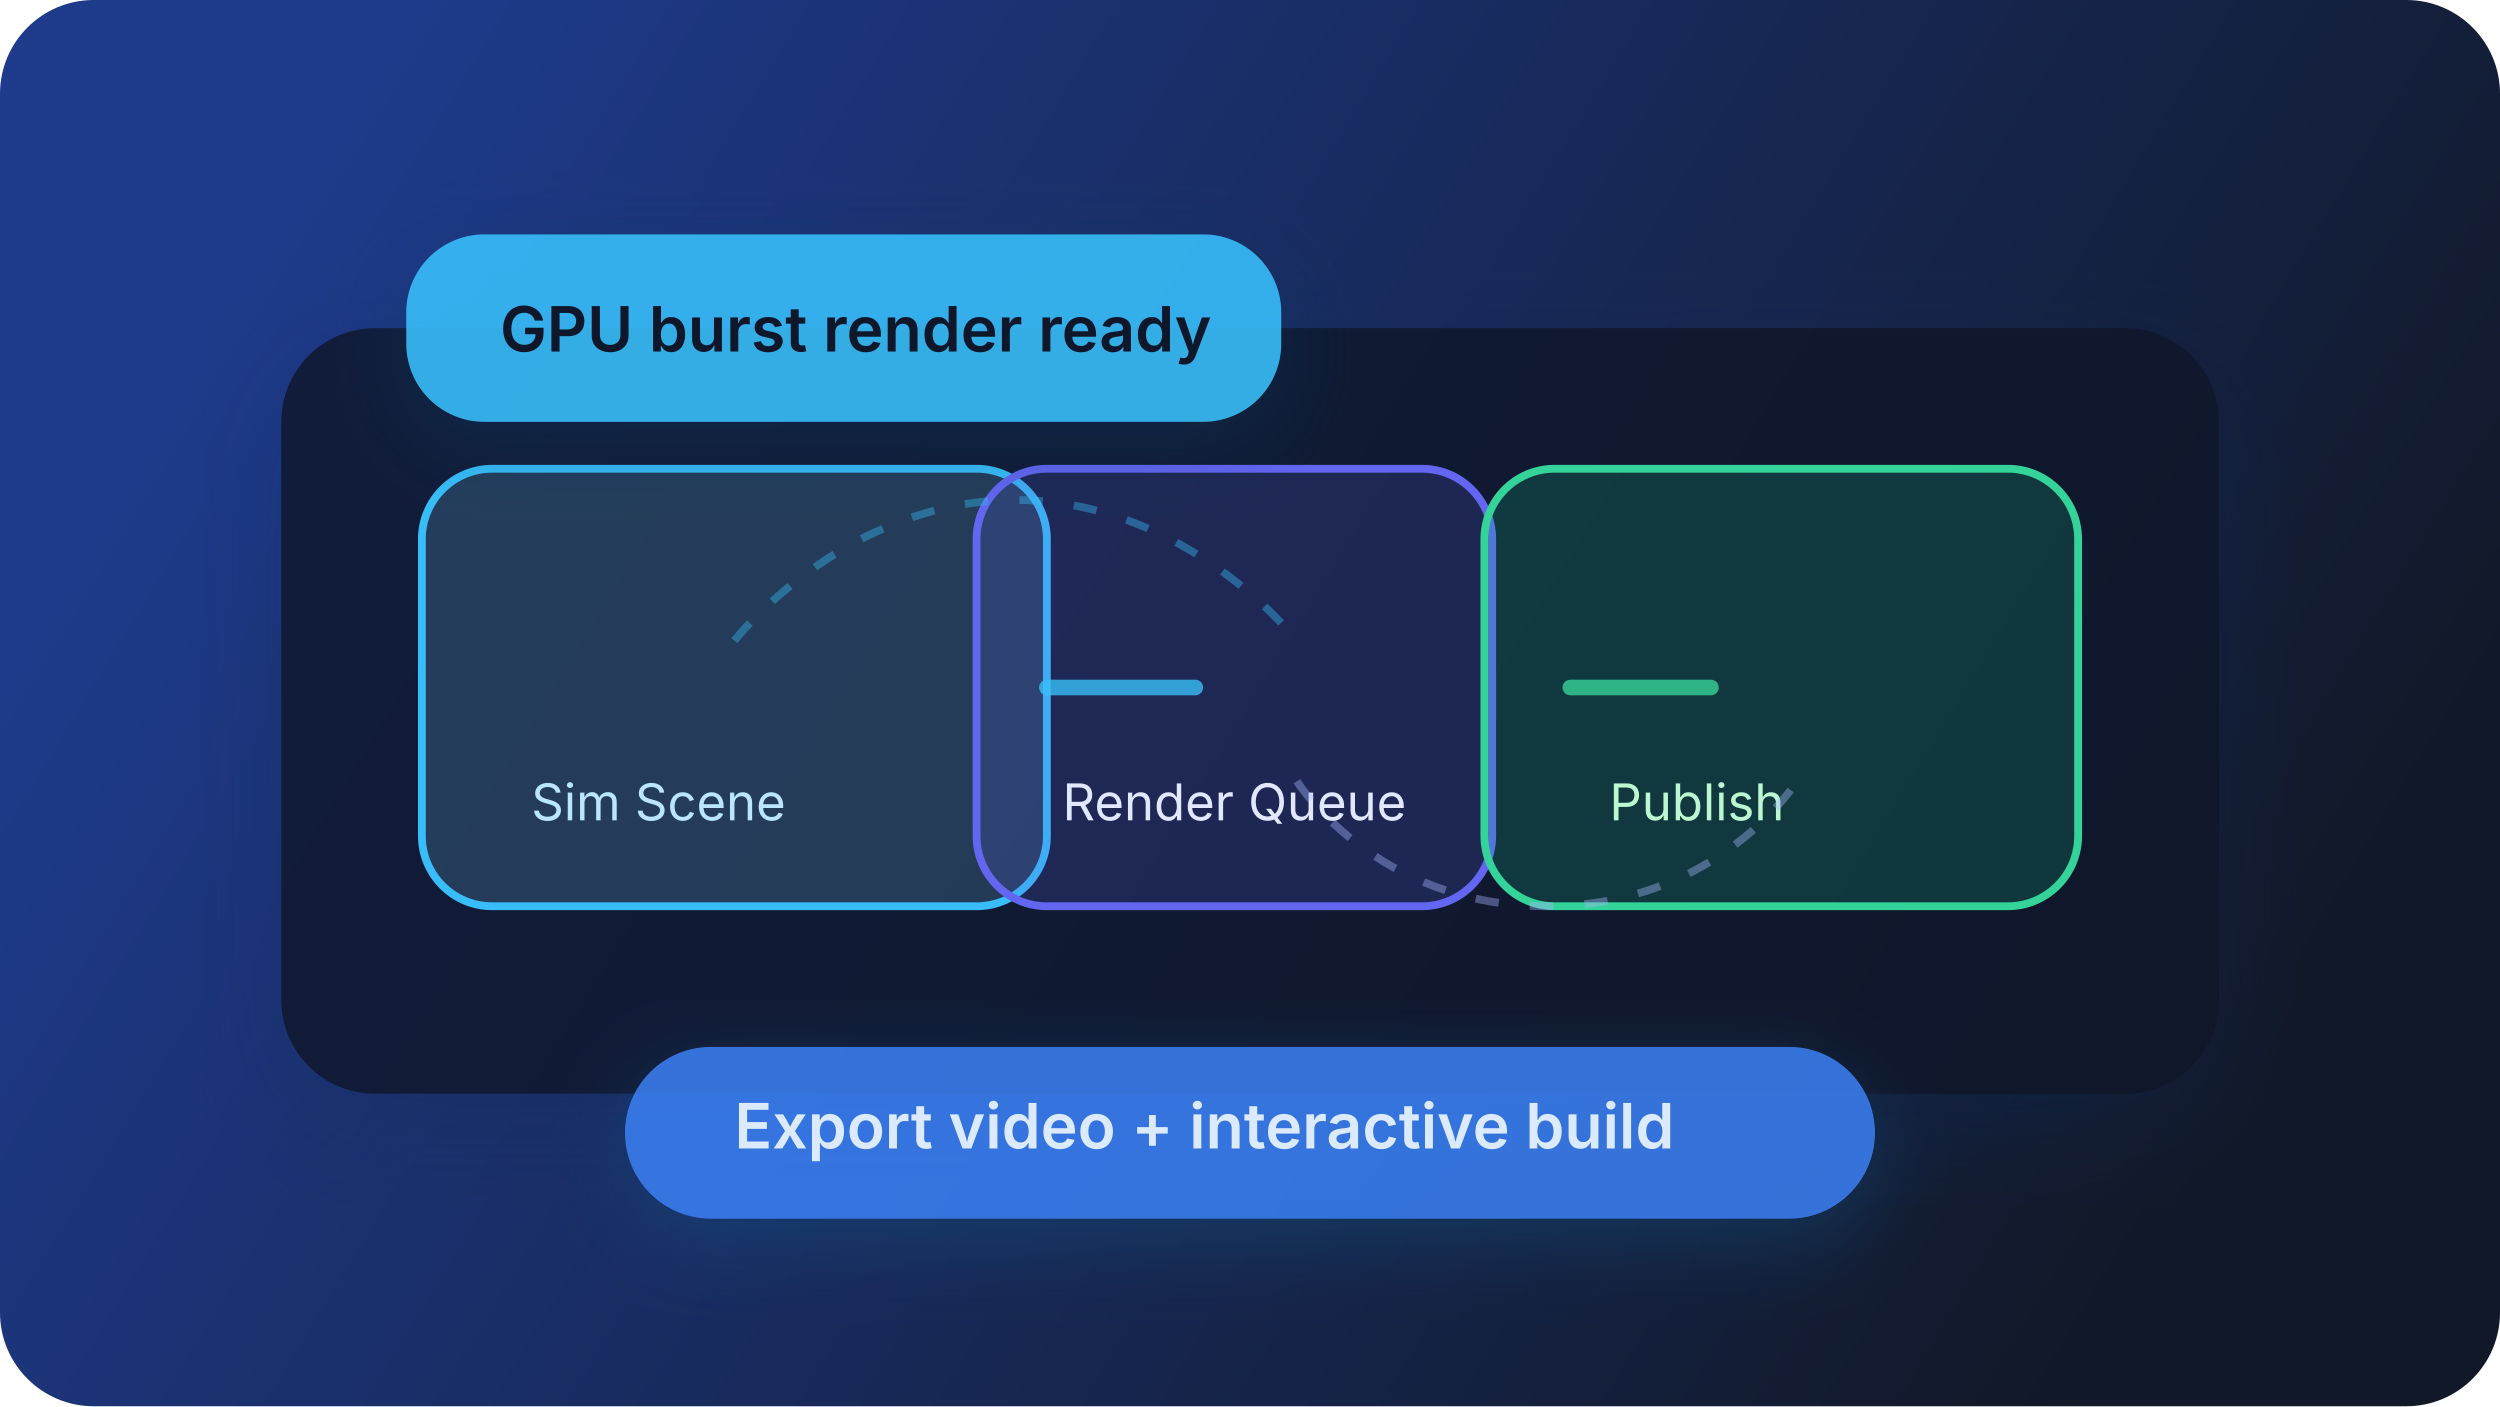
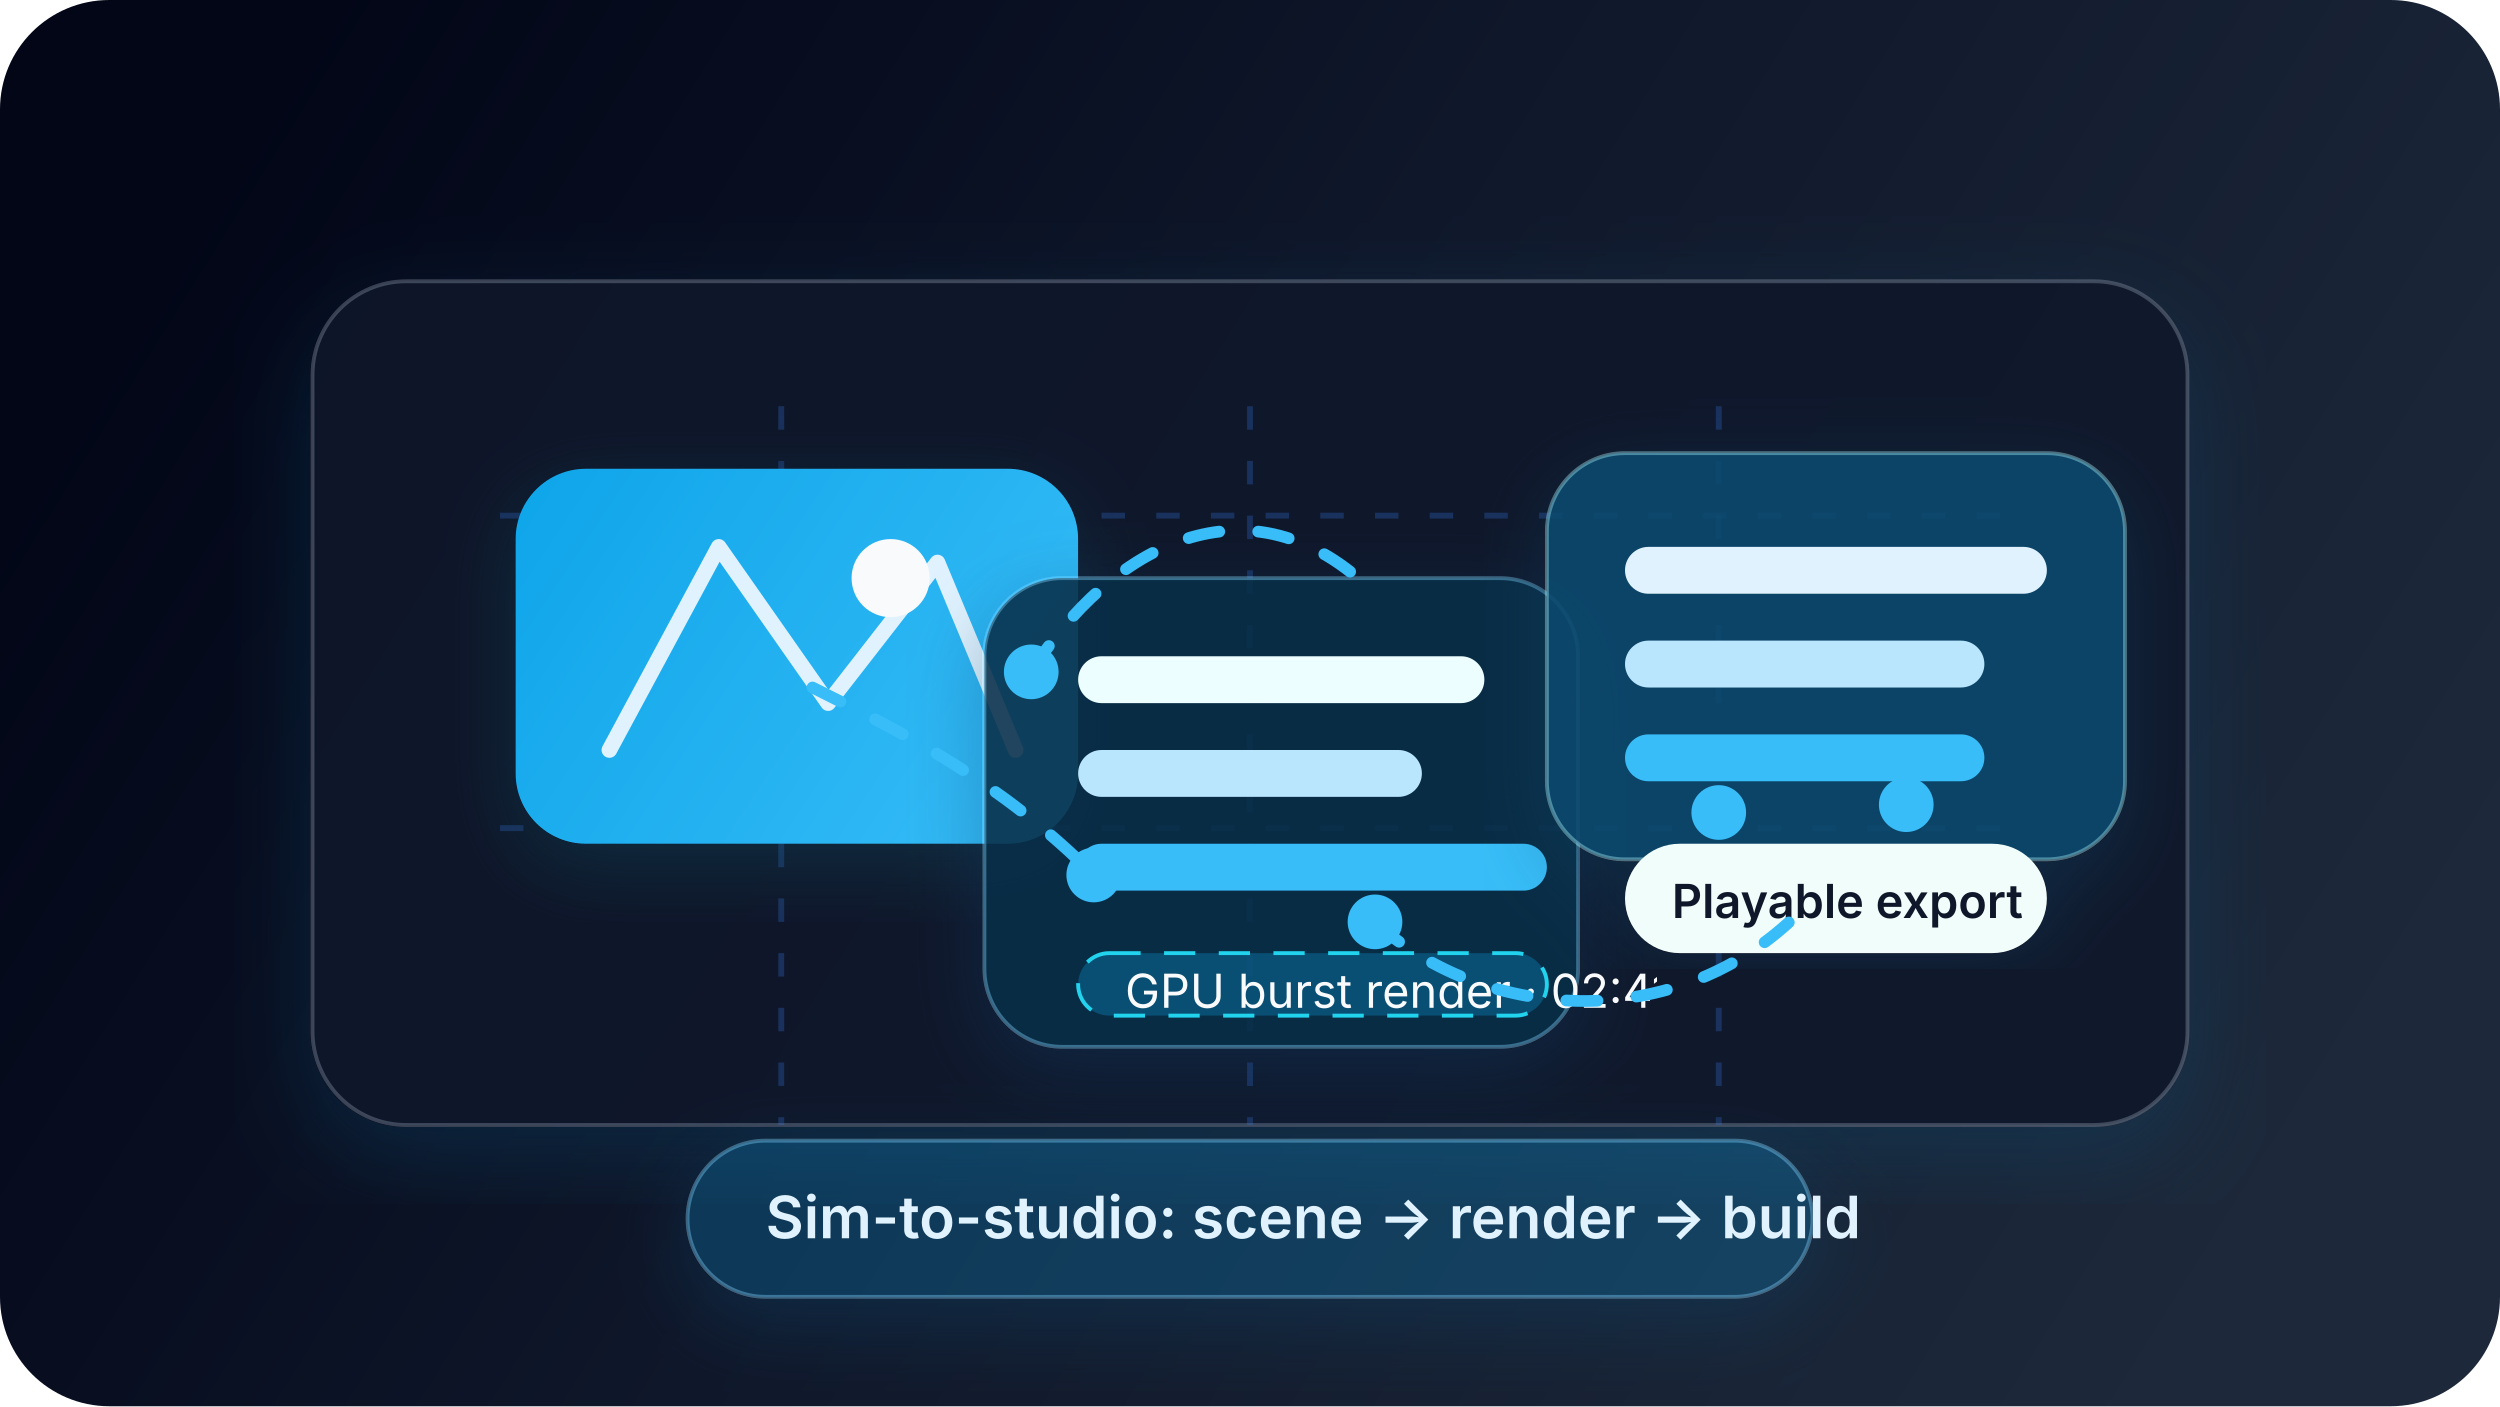
<svg xmlns="http://www.w3.org/2000/svg" width="640" height="360" viewBox="0 0 640 360" fill="none">
-   <rect width="640" height="360" rx="24" fill="url(#paint0_linear_3_1)" />
-   <g filter="url(#filter0_d_3_1)">
-     <rect x="72" y="84" width="496" height="196" rx="24" fill="rgba(15,23,42,0.82)" />
-     <rect x="108" y="120" width="160" height="112" rx="18" fill="rgba(125,211,252,0.18)" stroke="#38bdf8" stroke-width="2" />
-     <rect x="250" y="120" width="132" height="112" rx="18" fill="rgba(99,102,241,0.18)" stroke="#6366f1" stroke-width="2" />
-     <rect x="380" y="120" width="152" height="112" rx="18" fill="rgba(16,185,129,0.2)" stroke="#34d399" stroke-width="2" />
-     <text x="136" y="210" fill="#bae6fd" font-size="13" font-family="'Inter',sans-serif">Sim Scene</text>
-     <text x="272" y="210" fill="#e0e7ff" font-size="13" font-family="'Inter',sans-serif">Render Queue</text>
-     <text x="412" y="210" fill="#bbf7d0" font-size="13" font-family="'Inter',sans-serif">Publish</text>
-     <path d="M268 176H306" stroke="#38bdf8" stroke-width="4" stroke-linecap="round" opacity="0.8" />
-     <path d="M402 176H438" stroke="#34d399" stroke-width="4" stroke-linecap="round" opacity="0.8" />
-     <path d="M188 164C188 164 216 128 260 128C304 128 332 164 332 164" stroke="#38bdf8" stroke-width="2" stroke-dasharray="6 8" opacity="0.4" />
-     <path d="M332 200C332 200 352 232 396 232C440 232 460 200 460 200" stroke="#a5b4fc" stroke-width="2" stroke-dasharray="6 8" opacity="0.4" />
+   <rect width="640" height="360" rx="28" fill="url(#bg)" />
+   <g filter="url(#gridShadow)">
+     <rect x="80" y="72" width="480" height="216" rx="24" fill="rgba(15,23,42,0.88)" stroke="rgba(148,163,184,0.35)" />
+     <path d="M128 132h384" stroke="rgba(59,130,246,0.25)" stroke-width="1.5" stroke-dasharray="6 8" />
+     <path d="M128 212h384" stroke="rgba(59,130,246,0.25)" stroke-width="1.5" stroke-dasharray="6 8" />
+     <path d="M200 104v184" stroke="rgba(59,130,246,0.25)" stroke-width="1.5" stroke-dasharray="6 8" />
+     <path d="M320 104v184" stroke="rgba(59,130,246,0.25)" stroke-width="1.5" stroke-dasharray="6 8" />
+     <path d="M440 104v184" stroke="rgba(59,130,246,0.25)" stroke-width="1.5" stroke-dasharray="6 8" />
  </g>
-   <g filter="url(#filter1_d_3_1)">
-     <rect x="104" y="60" width="224" height="48" rx="20" fill="rgba(56,189,248,0.9)" />
-     <text x="128" y="90" fill="#0f172a" font-size="16" font-weight="600" font-family="'Inter',sans-serif">GPU burst render ready</text>
+   <g filter="url(#sceneShadow)">
+     <rect x="132" y="120" width="144" height="96" rx="18" fill="url(#scene)" />
+     <path d="M156 192l28-52 28 40 28-36 20 48" stroke="#e0f2fe" stroke-width="4" stroke-linecap="round" stroke-linejoin="round" />
+     <circle cx="228" cy="148" r="10" fill="#f8fafc" />
  </g>
-   <g filter="url(#filter2_d_3_1)">
-     <rect x="160" y="268" width="320" height="44" rx="22" fill="rgba(59,130,246,0.85)" />
-     <text x="188" y="294" fill="#dbeafe" font-size="16" font-weight="600" font-family="'Inter',sans-serif">Export video + interactive build</text>
+   <g filter="url(#midShadow)">
+     <rect x="252" y="148" width="152" height="120" rx="20" fill="rgba(8,47,73,0.88)" stroke="rgba(125,211,252,0.4)" />
+     <rect x="276" y="168" width="104" height="12" rx="6" fill="#ecfeff" />
+     <rect x="276" y="192" width="88" height="12" rx="6" fill="#bae6fd" />
+     <rect x="276" y="216" width="120" height="12" rx="6" fill="#38bdf8" />
+     <rect x="276" y="244" width="120" height="16" rx="8" fill="rgba(14,165,233,0.28)" stroke="#22d3ee" stroke-dasharray="8 6" />
+     <text x="288" y="258" fill="#f8fafc" font-family="'Inter',sans-serif" font-size="12">GPU burst render · 02:41</text>
+   </g>
+   <g filter="url(#outputShadow)">
+     <rect x="396" y="116" width="148" height="104" rx="20" fill="rgba(12,74,110,0.9)" stroke="rgba(165,243,252,0.4)" />
+     <rect x="416" y="140" width="108" height="12" rx="6" fill="#e0f2fe" />
+     <rect x="416" y="164" width="92" height="12" rx="6" fill="#bae6fd" />
+     <rect x="416" y="188" width="92" height="12" rx="6" fill="#38bdf8" />
+     <rect x="416" y="216" width="108" height="28" rx="14" fill="#f0fdfa" />
+     <text x="428" y="235" fill="#0f172a" font-family="'Inter',sans-serif" font-size="12" font-weight="600">Playable export</text>
+   </g>
+   <path d="M264 172c20-32 56-52 88-20" stroke="#38bdf8" stroke-width="3" stroke-linecap="round" stroke-dasharray="8 10" />
+   <path d="M352 236c28 26 80 30 112-6" stroke="#38bdf8" stroke-width="3" stroke-linecap="round" stroke-dasharray="8 10" />
+   <path d="M208 176c24 12 48 24 72 48" stroke="#38bdf8" stroke-width="3" stroke-linecap="round" stroke-dasharray="8 10" />
+   <g fill="#38bdf8">
+     <circle cx="264" cy="172" r="7" />
+     <circle cx="352" cy="236" r="7" />
+     <circle cx="280" cy="224" r="7" />
+     <circle cx="440" cy="208" r="7" />
+     <circle cx="488" cy="206" r="7" />
+   </g>
+   <g filter="url(#footerShadow)">
+     <rect x="176" y="292" width="288" height="40" rx="20" fill="rgba(14,165,233,0.24)" stroke="rgba(125,211,252,0.4)" />
+     <text x="196" y="317" fill="#e0f2fe" font-family="'Inter',sans-serif" font-size="15" font-weight="600">Sim-to-studio: scene → render → build</text>
  </g>
  <defs>
-     <linearGradient id="paint0_linear_3_1" x1="84" y1="36" x2="556" y2="324" gradientUnits="userSpaceOnUse">
-       <stop stop-color="#1e3a8a" />
-       <stop offset="1" stop-color="#111827" />
+     <linearGradient id="bg" x1="68" y1="24" x2="568" y2="336" gradientUnits="userSpaceOnUse">
+       <stop stop-color="#020617" />
+       <stop offset="0.45" stop-color="#0f172a" />
+       <stop offset="1" stop-color="#1d293b" />
    </linearGradient>
-     <filter id="filter0_d_3_1" x="52" y="68" width="536" height="240" filterUnits="userSpaceOnUse" color-interpolation-filters="sRGB">
+     <linearGradient id="scene" x1="132" y1="120" x2="276" y2="216" gradientUnits="userSpaceOnUse">
+       <stop stop-color="#0ea5e9" />
+       <stop offset="1" stop-color="#38bdf8" />
+     </linearGradient>
+     <filter id="gridShadow" x="60" y="52" width="520" height="256" filterUnits="userSpaceOnUse" color-interpolation-filters="sRGB">
      <feFlood flood-opacity="0" result="BackgroundImageFix" />
      <feColorMatrix in="SourceAlpha" type="matrix" values="0 0 0 0 0 0 0 0 0 0 0 0 0 0 0 0 0 0 127 0" result="hardAlpha" />
-       <feOffset dy="10" />
-       <feGaussianBlur stdDeviation="14" />
+       <feOffset dy="8" />
+       <feGaussianBlur stdDeviation="12" />
      <feComposite in2="hardAlpha" operator="out" />
-       <feColorMatrix type="matrix" values="0 0 0 0 0.07 0 0 0 0 0.17 0 0 0 0 0.35 0 0 0 0.3 0" />
-       <feBlend mode="normal" in2="BackgroundImageFix" result="effect1_dropShadow" />
-       <feBlend mode="normal" in="SourceGraphic" in2="effect1_dropShadow" result="shape" />
+       <feColorMatrix type="matrix" values="0 0 0 0 0.04 0 0 0 0 0.31 0 0 0 0 0.46 0 0 0 0.32 0" />
+       <feBlend in2="BackgroundImageFix" mode="normal" result="effect1_dropShadow" />
+       <feBlend in="SourceGraphic" in2="effect1_dropShadow" mode="normal" result="shape" />
    </filter>
-     <filter id="filter1_d_3_1" x="84" y="44" width="264" height="88" filterUnits="userSpaceOnUse" color-interpolation-filters="sRGB">
+     <filter id="sceneShadow" x="112" y="100" width="184" height="136" filterUnits="userSpaceOnUse" color-interpolation-filters="sRGB">
      <feFlood flood-opacity="0" result="BackgroundImageFix" />
      <feColorMatrix in="SourceAlpha" type="matrix" values="0 0 0 0 0 0 0 0 0 0 0 0 0 0 0 0 0 0 127 0" result="hardAlpha" />
      <feOffset dy="6" />
      <feGaussianBlur stdDeviation="10" />
      <feComposite in2="hardAlpha" operator="out" />
-       <feColorMatrix type="matrix" values="0 0 0 0 0.03 0 0 0 0 0.24 0 0 0 0 0.39 0 0 0 0.35 0" />
-       <feBlend mode="normal" in2="BackgroundImageFix" result="effect1_dropShadow" />
-       <feBlend mode="normal" in="SourceGraphic" in2="effect1_dropShadow" result="shape" />
+       <feColorMatrix type="matrix" values="0 0 0 0 0.06 0 0 0 0 0.32 0 0 0 0 0.4 0 0 0 0.35 0" />
+       <feBlend in2="BackgroundImageFix" mode="normal" result="effect1_dropShadow" />
+       <feBlend in="SourceGraphic" in2="effect1_dropShadow" mode="normal" result="shape" />
    </filter>
-     <filter id="filter2_d_3_1" x="140" y="256" width="360" height="84" filterUnits="userSpaceOnUse" color-interpolation-filters="sRGB">
+     <filter id="midShadow" x="232" y="128" width="192" height="160" filterUnits="userSpaceOnUse" color-interpolation-filters="sRGB">
      <feFlood flood-opacity="0" result="BackgroundImageFix" />
      <feColorMatrix in="SourceAlpha" type="matrix" values="0 0 0 0 0 0 0 0 0 0 0 0 0 0 0 0 0 0 127 0" result="hardAlpha" />
      <feOffset dy="6" />
      <feGaussianBlur stdDeviation="10" />
      <feComposite in2="hardAlpha" operator="out" />
-       <feColorMatrix type="matrix" values="0 0 0 0 0.07 0 0 0 0 0.34 0 0 0 0 0.52 0 0 0 0.4 0" />
-       <feBlend mode="normal" in2="BackgroundImageFix" result="effect1_dropShadow" />
-       <feBlend mode="normal" in="SourceGraphic" in2="effect1_dropShadow" result="shape" />
+       <feColorMatrix type="matrix" values="0 0 0 0 0.06 0 0 0 0 0.26 0 0 0 0 0.43 0 0 0 0.35 0" />
+       <feBlend in2="BackgroundImageFix" mode="normal" result="effect1_dropShadow" />
+       <feBlend in="SourceGraphic" in2="effect1_dropShadow" mode="normal" result="shape" />
+     </filter>
+     <filter id="outputShadow" x="380" y="100" width="180" height="148" filterUnits="userSpaceOnUse" color-interpolation-filters="sRGB">
+       <feFlood flood-opacity="0" result="BackgroundImageFix" />
+       <feColorMatrix in="SourceAlpha" type="matrix" values="0 0 0 0 0 0 0 0 0 0 0 0 0 0 0 0 0 0 127 0" result="hardAlpha" />
+       <feOffset dy="6" />
+       <feGaussianBlur stdDeviation="10" />
+       <feComposite in2="hardAlpha" operator="out" />
+       <feColorMatrix type="matrix" values="0 0 0 0 0.05 0 0 0 0 0.29 0 0 0 0 0.43 0 0 0 0.35 0" />
+       <feBlend in2="BackgroundImageFix" mode="normal" result="effect1_dropShadow" />
+       <feBlend in="SourceGraphic" in2="effect1_dropShadow" mode="normal" result="shape" />
+     </filter>
+     <filter id="footerShadow" x="156" y="276" width="328" height="80" filterUnits="userSpaceOnUse" color-interpolation-filters="sRGB">
+       <feFlood flood-opacity="0" result="BackgroundImageFix" />
+       <feColorMatrix in="SourceAlpha" type="matrix" values="0 0 0 0 0 0 0 0 0 0 0 0 0 0 0 0 0 0 127 0" result="hardAlpha" />
+       <feOffset dy="6" />
+       <feGaussianBlur stdDeviation="10" />
+       <feComposite in2="hardAlpha" operator="out" />
+       <feColorMatrix type="matrix" values="0 0 0 0 0.05 0 0 0 0 0.3 0 0 0 0 0.45 0 0 0 0.35 0" />
+       <feBlend in2="BackgroundImageFix" mode="normal" result="effect1_dropShadow" />
+       <feBlend in="SourceGraphic" in2="effect1_dropShadow" mode="normal" result="shape" />
    </filter>
  </defs>
</svg>
